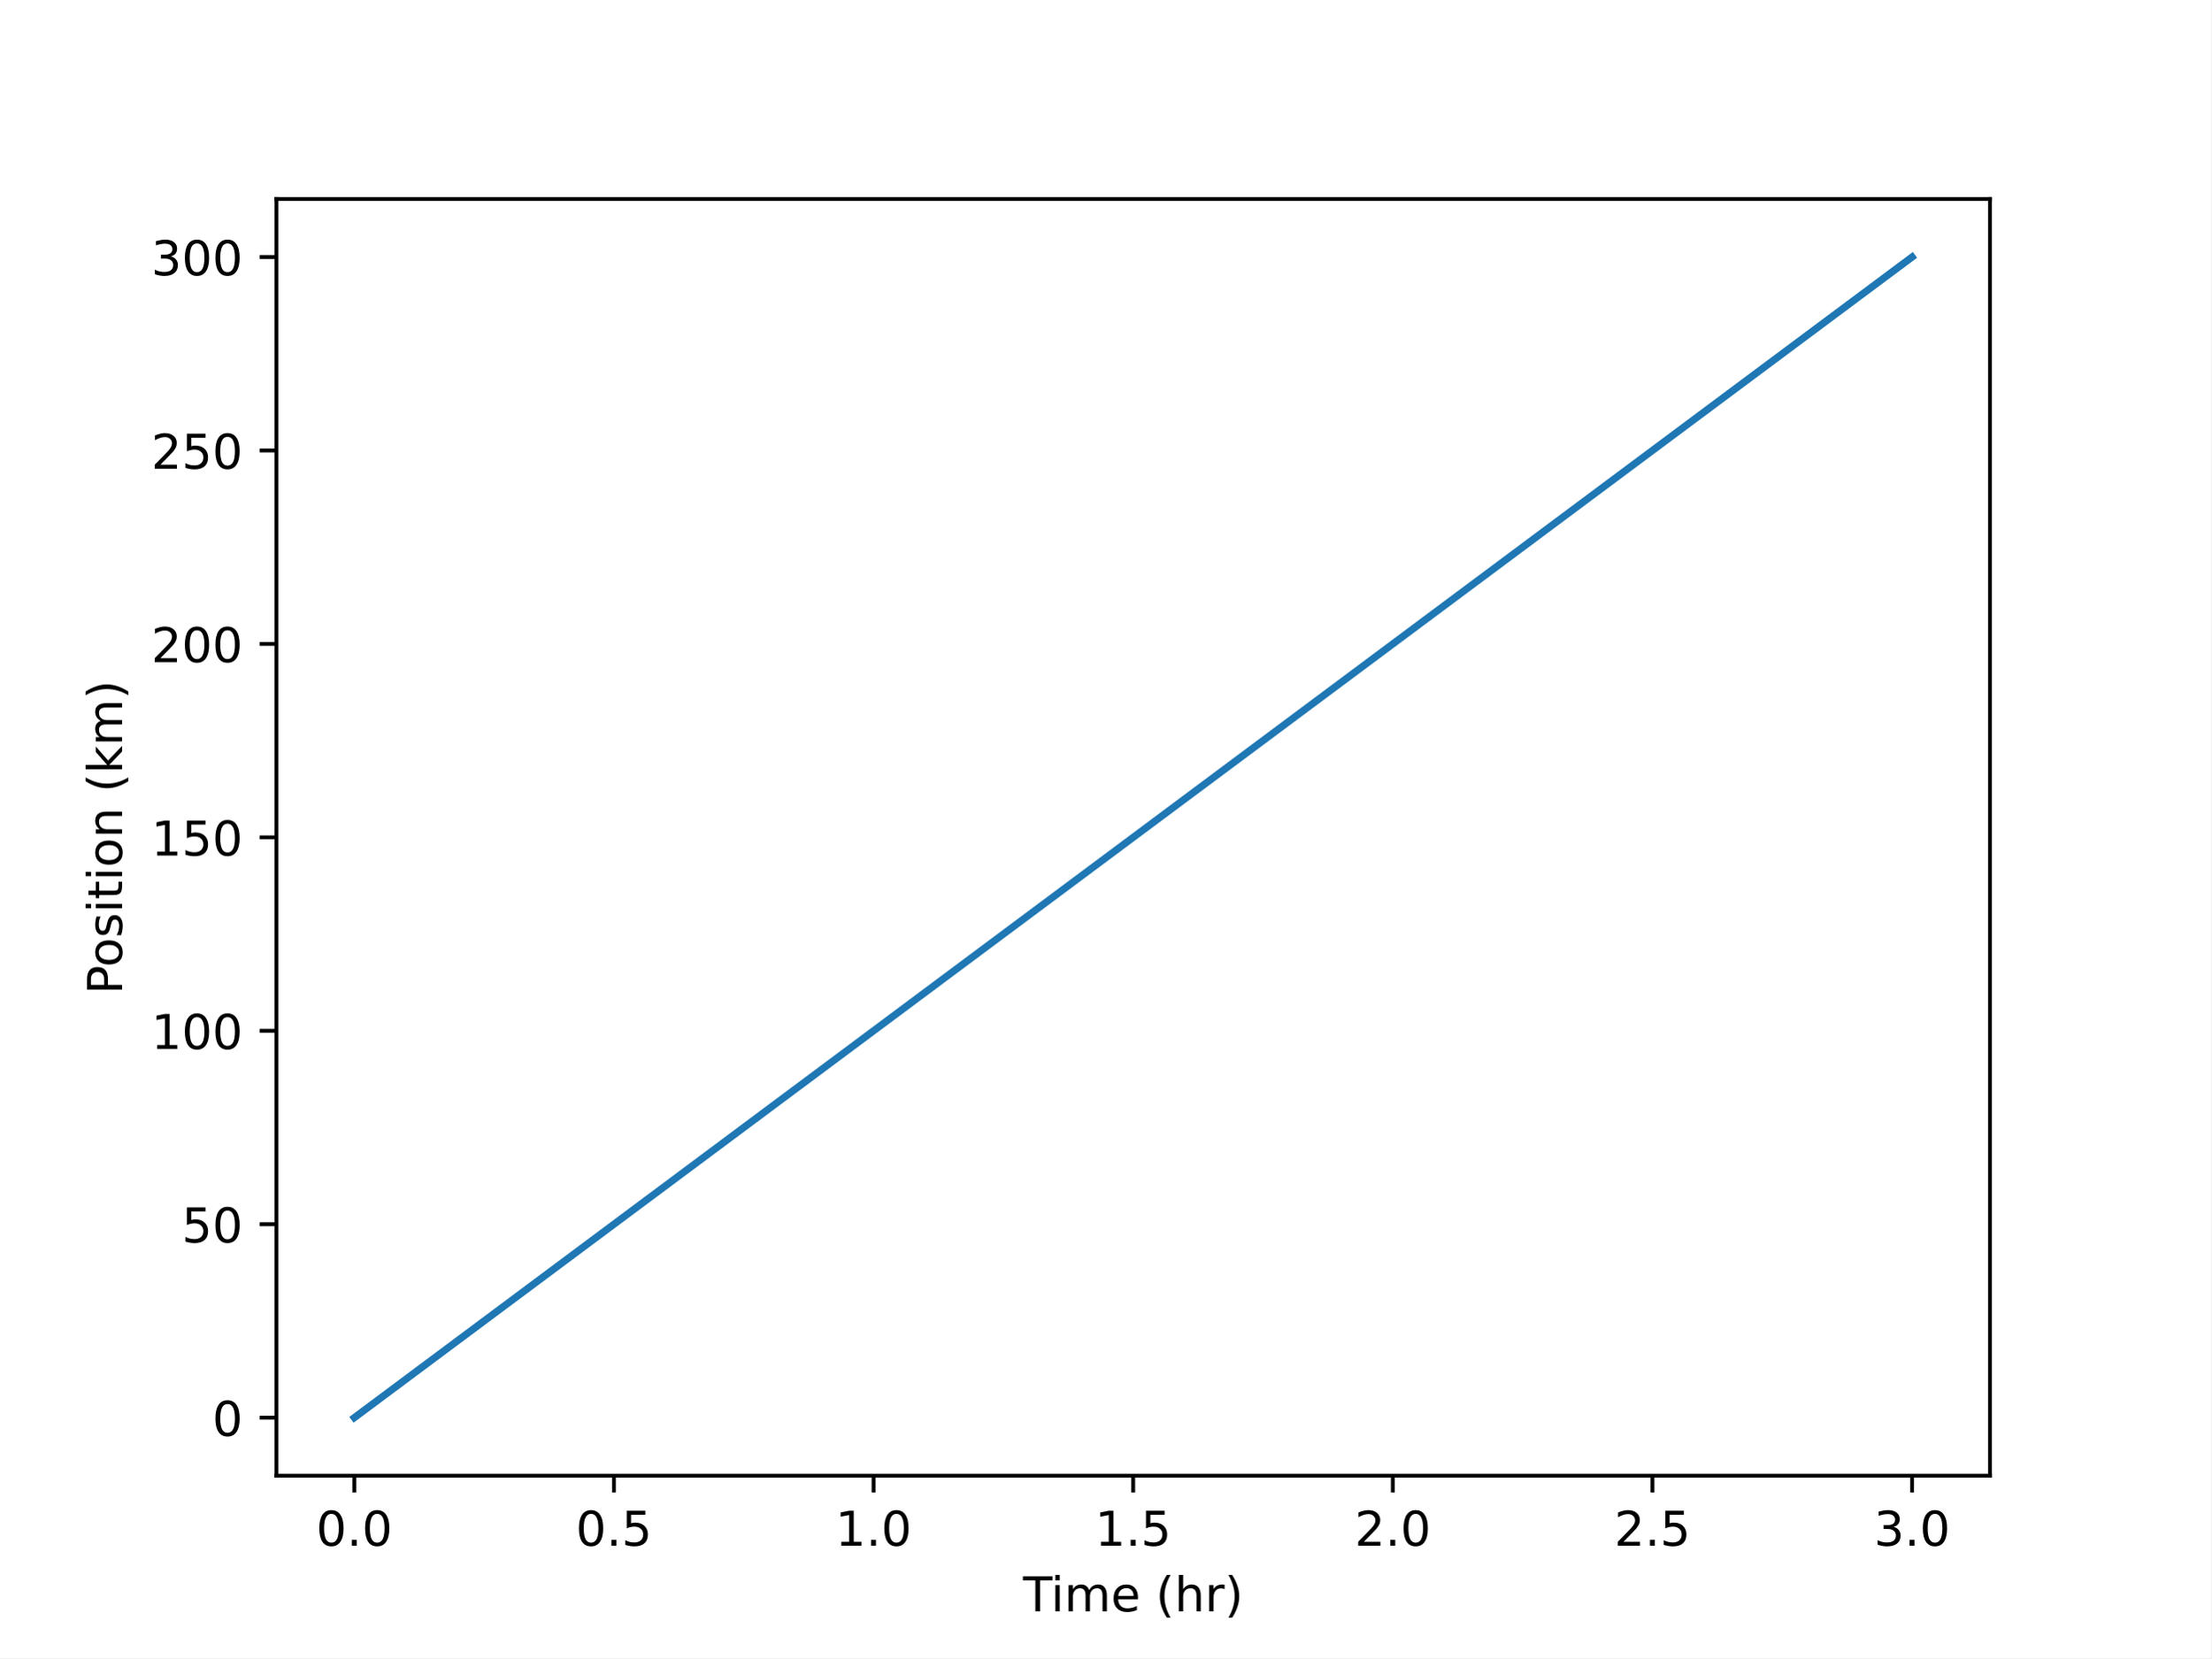
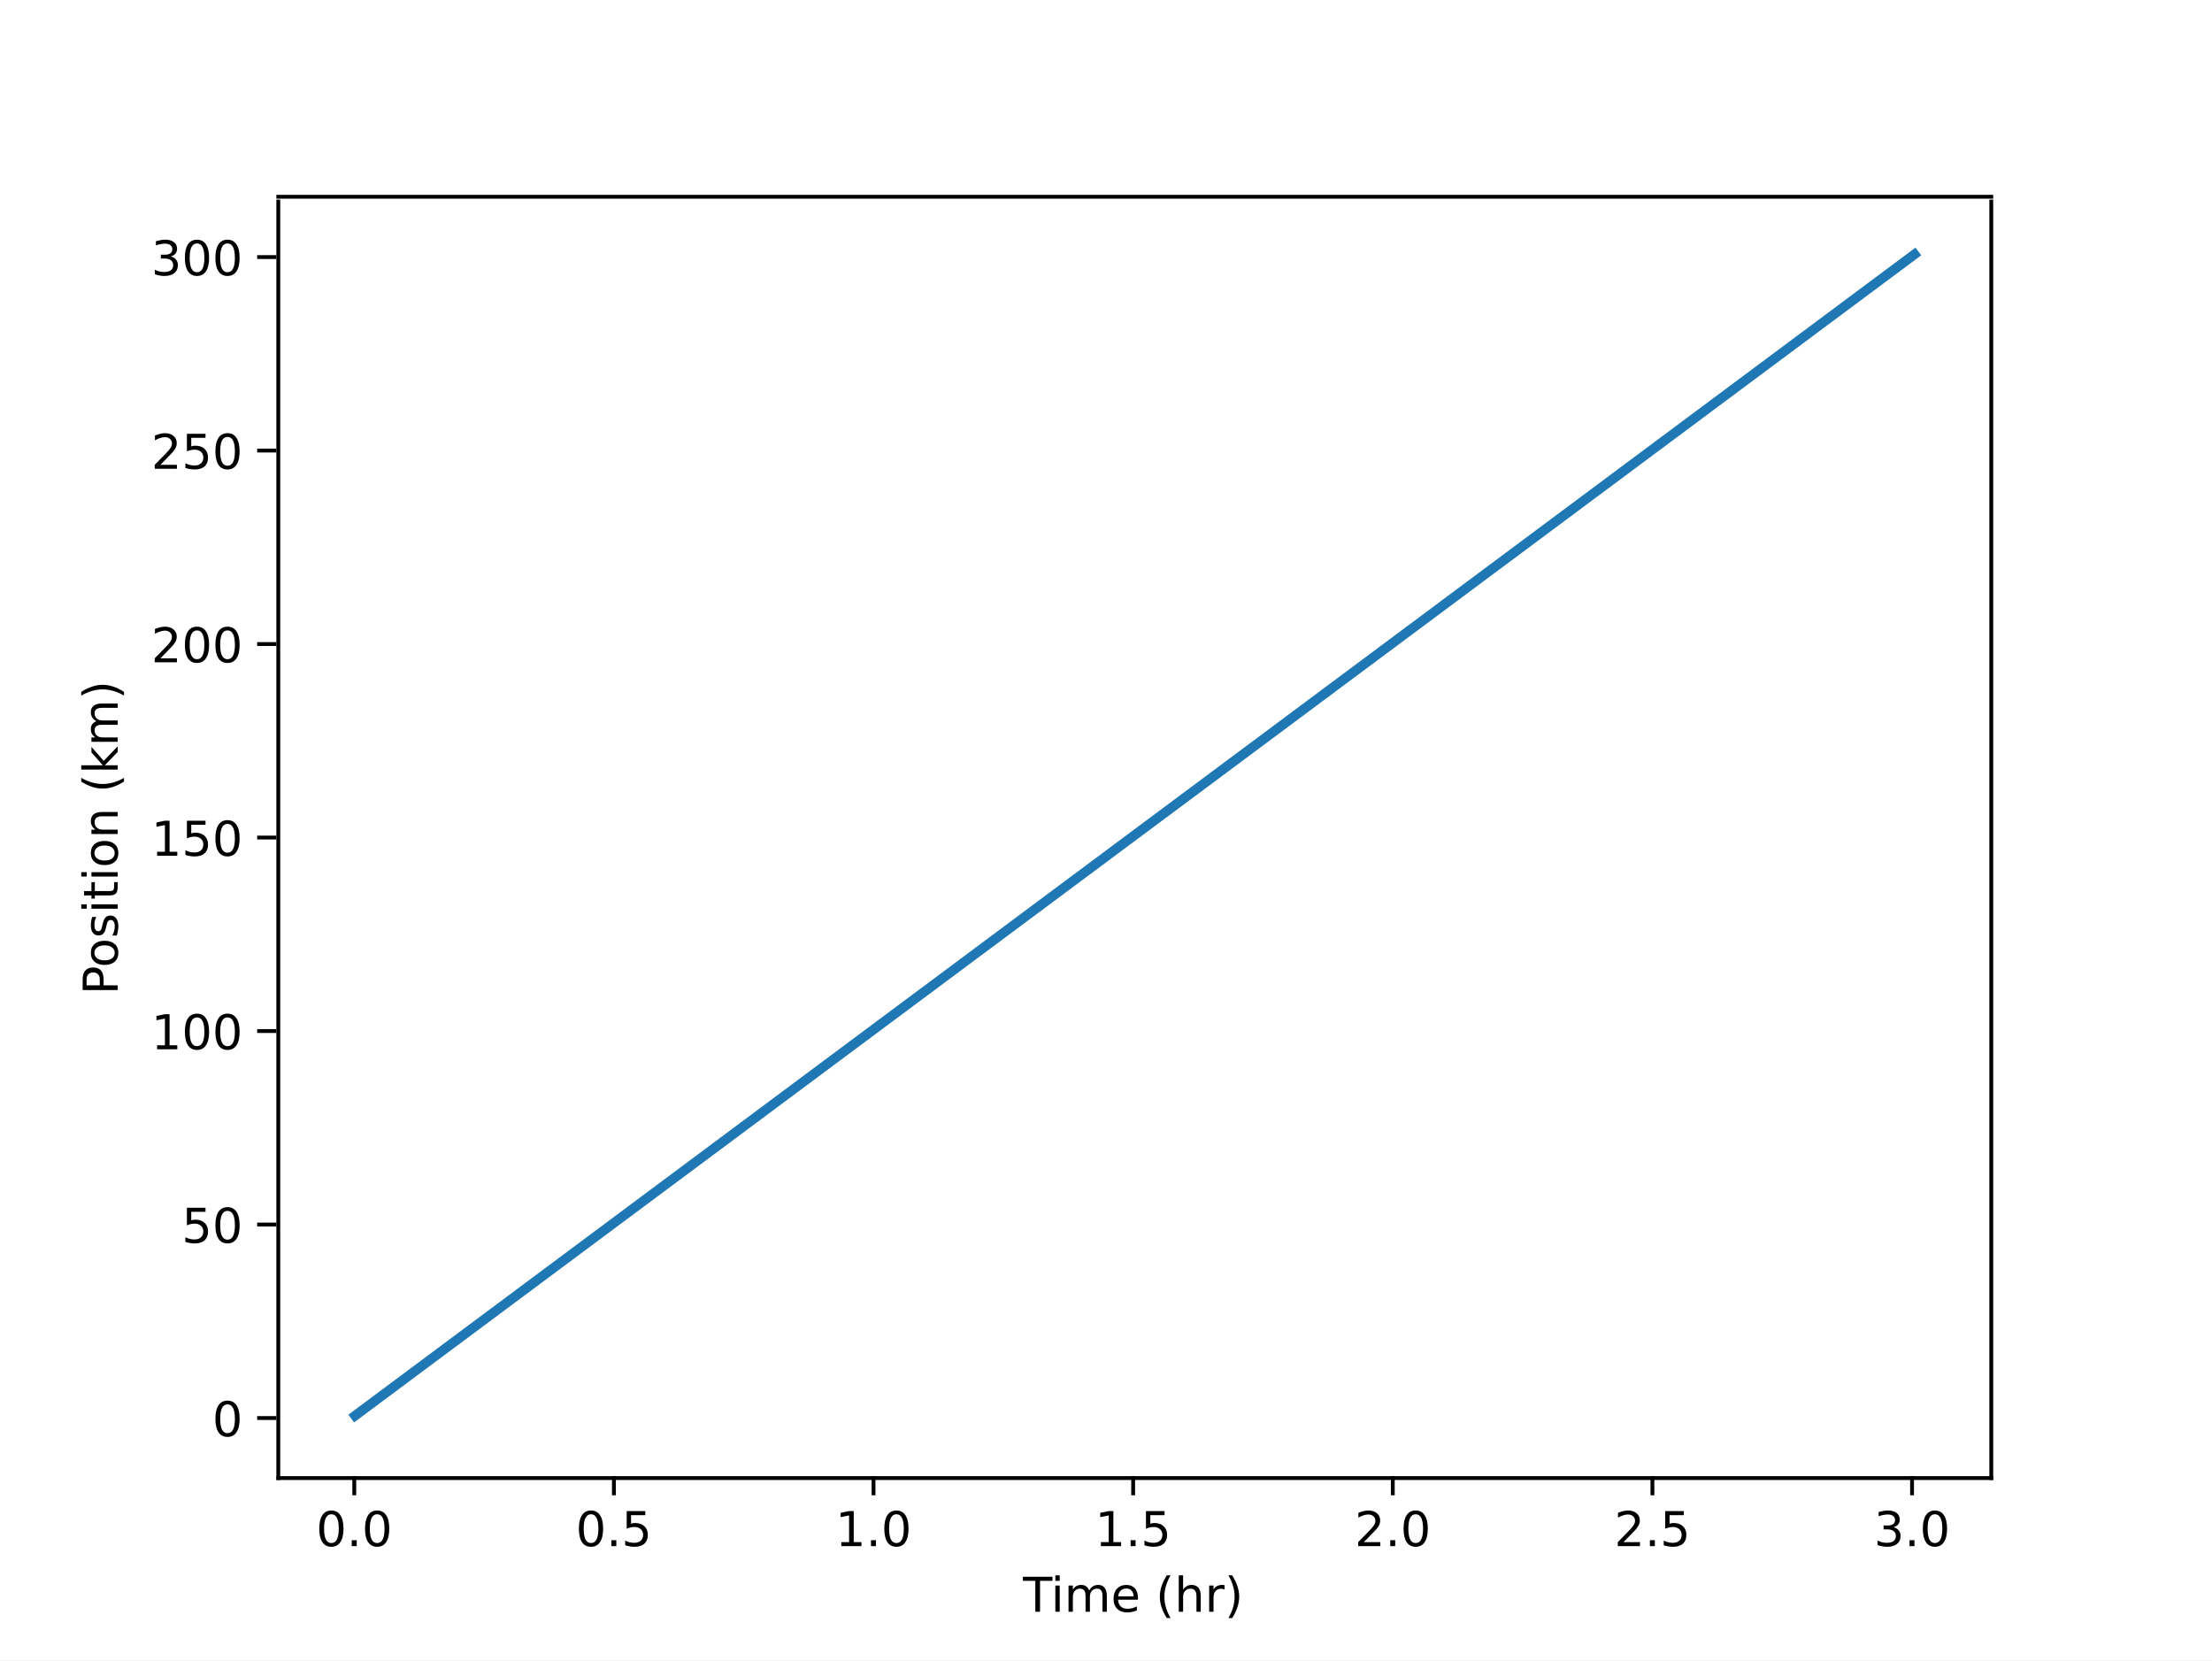
- <svg xmlns="http://www.w3.org/2000/svg" xmlns:xlink="http://www.w3.org/1999/xlink" height="345.6pt" version="1.1" viewBox="0 0 460.8 345.6" width="460.8pt">
-   <g id="figure_1">
-     <g id="patch_1">
-       <path d="M 0 345.6  L 460.8 345.6  L 460.8 0  L 0 0  z " style="fill:#ffffff;" />
-     </g>
-     <g id="axes_1">
-       <g id="patch_2">
-         <path d="M 57.6 307.584  L 414.72 307.584  L 414.72 41.472  L 57.6 41.472  z " style="fill:#ffffff;" />
-       </g>
-       <g id="matplotlib.axis_1">
-         <g id="xtick_1">
-           <g id="line2d_1">
-             <defs>
-               <path d="M 0 0  L 0 3.5  " id="m63582ffdee" style="stroke:#000000;stroke-width:0.8;" />
-             </defs>
-             <g>
-               <use style="stroke:#000000;stroke-width:0.8;" x="73.833" xlink:href="#m63582ffdee" y="307.584" />
-             </g>
-           </g>
-           <g id="text_1">
-             <text style="font-family:DejaVu Sans;font-size:10px;font-style:normal;font-weight:normal;text-anchor:middle;" transform="rotate(-0, 73.83273, 322.1824)" x="73.833" y="322.182">0.0</text>
-           </g>
-         </g>
-         <g id="xtick_2">
-           <g id="line2d_2">
-             <g>
-               <use style="stroke:#000000;stroke-width:0.8;" x="127.942" xlink:href="#m63582ffdee" y="307.584" />
-             </g>
-           </g>
-           <g id="text_2">
-             <text style="font-family:DejaVu Sans;font-size:10px;font-style:normal;font-weight:normal;text-anchor:middle;" transform="rotate(-0, 127.9418, 322.1824)" x="127.942" y="322.182">0.5</text>
-           </g>
-         </g>
-         <g id="xtick_3">
-           <g id="line2d_3">
-             <g>
-               <use style="stroke:#000000;stroke-width:0.8;" x="182.051" xlink:href="#m63582ffdee" y="307.584" />
-             </g>
-           </g>
-           <g id="text_3">
-             <text style="font-family:DejaVu Sans;font-size:10px;font-style:normal;font-weight:normal;text-anchor:middle;" transform="rotate(-0, 182.0509, 322.1824)" x="182.051" y="322.182">1.0</text>
-           </g>
-         </g>
-         <g id="xtick_4">
-           <g id="line2d_4">
-             <g>
-               <use style="stroke:#000000;stroke-width:0.8;" x="236.16" xlink:href="#m63582ffdee" y="307.584" />
-             </g>
-           </g>
-           <g id="text_4">
-             <text style="font-family:DejaVu Sans;font-size:10px;font-style:normal;font-weight:normal;text-anchor:middle;" transform="rotate(-0, 236.16, 322.1824)" x="236.16" y="322.182">1.5</text>
-           </g>
-         </g>
-         <g id="xtick_5">
-           <g id="line2d_5">
-             <g>
-               <use style="stroke:#000000;stroke-width:0.8;" x="290.269" xlink:href="#m63582ffdee" y="307.584" />
-             </g>
-           </g>
-           <g id="text_5">
-             <text style="font-family:DejaVu Sans;font-size:10px;font-style:normal;font-weight:normal;text-anchor:middle;" transform="rotate(-0, 290.2691, 322.1824)" x="290.269" y="322.182">2.0</text>
-           </g>
-         </g>
-         <g id="xtick_6">
-           <g id="line2d_6">
-             <g>
-               <use style="stroke:#000000;stroke-width:0.8;" x="344.378" xlink:href="#m63582ffdee" y="307.584" />
-             </g>
-           </g>
-           <g id="text_6">
-             <text style="font-family:DejaVu Sans;font-size:10px;font-style:normal;font-weight:normal;text-anchor:middle;" transform="rotate(-0, 344.3782, 322.1824)" x="344.378" y="322.182">2.5</text>
-           </g>
-         </g>
-         <g id="xtick_7">
-           <g id="line2d_7">
-             <g>
-               <use style="stroke:#000000;stroke-width:0.8;" x="398.487" xlink:href="#m63582ffdee" y="307.584" />
-             </g>
-           </g>
-           <g id="text_7">
-             <text style="font-family:DejaVu Sans;font-size:10px;font-style:normal;font-weight:normal;text-anchor:middle;" transform="rotate(-0, 398.4873, 322.1824)" x="398.487" y="322.182">3.0</text>
-           </g>
-         </g>
-         <g id="text_8">
-           <text style="font-family:DejaVu Sans;font-size:10px;font-style:normal;font-weight:normal;text-anchor:middle;" transform="rotate(-0, 236.16, 335.8606)" x="236.16" y="335.861">Time (hr)</text>
-         </g>
-       </g>
-       <g id="matplotlib.axis_2">
-         <g id="ytick_1">
-           <g id="line2d_8">
-             <defs>
-               <path d="M 0 0  L -3.5 0  " id="m99349d7480" style="stroke:#000000;stroke-width:0.8;" />
-             </defs>
-             <g>
-               <use style="stroke:#000000;stroke-width:0.8;" x="57.6" xlink:href="#m99349d7480" y="295.488" />
-             </g>
-           </g>
-           <g id="text_9">
-             <text style="font-family:DejaVu Sans;font-size:10px;font-style:normal;font-weight:normal;text-anchor:end;" transform="rotate(-0, 50.6, 299.2872)" x="50.6" y="299.287">0</text>
-           </g>
-         </g>
-         <g id="ytick_2">
-           <g id="line2d_9">
-             <g>
-               <use style="stroke:#000000;stroke-width:0.8;" x="57.6" xlink:href="#m99349d7480" y="255.168" />
-             </g>
-           </g>
-           <g id="text_10">
-             <text style="font-family:DejaVu Sans;font-size:10px;font-style:normal;font-weight:normal;text-anchor:end;" transform="rotate(-0, 50.6, 258.9672)" x="50.6" y="258.967">50</text>
-           </g>
-         </g>
-         <g id="ytick_3">
-           <g id="line2d_10">
-             <g>
-               <use style="stroke:#000000;stroke-width:0.8;" x="57.6" xlink:href="#m99349d7480" y="214.848" />
-             </g>
-           </g>
-           <g id="text_11">
-             <text style="font-family:DejaVu Sans;font-size:10px;font-style:normal;font-weight:normal;text-anchor:end;" transform="rotate(-0, 50.6, 218.6472)" x="50.6" y="218.647">100</text>
-           </g>
-         </g>
-         <g id="ytick_4">
-           <g id="line2d_11">
-             <g>
-               <use style="stroke:#000000;stroke-width:0.8;" x="57.6" xlink:href="#m99349d7480" y="174.528" />
-             </g>
-           </g>
-           <g id="text_12">
-             <text style="font-family:DejaVu Sans;font-size:10px;font-style:normal;font-weight:normal;text-anchor:end;" transform="rotate(-0, 50.6, 178.3272)" x="50.6" y="178.327">150</text>
-           </g>
-         </g>
-         <g id="ytick_5">
-           <g id="line2d_12">
-             <g>
-               <use style="stroke:#000000;stroke-width:0.8;" x="57.6" xlink:href="#m99349d7480" y="134.208" />
-             </g>
-           </g>
-           <g id="text_13">
-             <text style="font-family:DejaVu Sans;font-size:10px;font-style:normal;font-weight:normal;text-anchor:end;" transform="rotate(-0, 50.6, 138.0072)" x="50.6" y="138.007">200</text>
-           </g>
-         </g>
-         <g id="ytick_6">
-           <g id="line2d_13">
-             <g>
-               <use style="stroke:#000000;stroke-width:0.8;" x="57.6" xlink:href="#m99349d7480" y="93.888" />
-             </g>
-           </g>
-           <g id="text_14">
-             <text style="font-family:DejaVu Sans;font-size:10px;font-style:normal;font-weight:normal;text-anchor:end;" transform="rotate(-0, 50.6, 97.68722)" x="50.6" y="97.687">250</text>
-           </g>
-         </g>
-         <g id="ytick_7">
-           <g id="line2d_14">
-             <g>
-               <use style="stroke:#000000;stroke-width:0.8;" x="57.6" xlink:href="#m99349d7480" y="53.568" />
-             </g>
-           </g>
-           <g id="text_15">
-             <text style="font-family:DejaVu Sans;font-size:10px;font-style:normal;font-weight:normal;text-anchor:end;" transform="rotate(-0, 50.6, 57.36722)" x="50.6" y="57.367">300</text>
-           </g>
-         </g>
-         <g id="text_16">
-           <text style="font-family:DejaVu Sans;font-size:10px;font-style:normal;font-weight:normal;text-anchor:middle;" transform="rotate(-90, 25.43281, 174.528)" x="25.433" y="174.528">Position (km)</text>
-         </g>
-       </g>
-       <g id="line2d_15">
-         <path clip-path="url(#peb8f5bb3c7)" d="M 73.833 295.488  L 182.051 214.848  L 290.269 134.208  L 398.487 53.568  " style="fill:none;stroke:#1f77b4;stroke-linecap:square;stroke-width:1.5;" />
-       </g>
-       <g id="patch_3">
-         <path d="M 57.6 307.584  L 57.6 41.472  " style="fill:none;stroke:#000000;stroke-linecap:square;stroke-linejoin:miter;stroke-width:0.8;" />
-       </g>
-       <g id="patch_4">
-         <path d="M 414.72 307.584  L 414.72 41.472  " style="fill:none;stroke:#000000;stroke-linecap:square;stroke-linejoin:miter;stroke-width:0.8;" />
-       </g>
-       <g id="patch_5">
-         <path d="M 57.6 307.584  L 414.72 307.584  " style="fill:none;stroke:#000000;stroke-linecap:square;stroke-linejoin:miter;stroke-width:0.8;" />
-       </g>
-       <g id="patch_6">
-         <path d="M 57.6 41.472  L 414.72 41.472  " style="fill:none;stroke:#000000;stroke-linecap:square;stroke-linejoin:miter;stroke-width:0.8;" />
-       </g>
-     </g>
-   </g>
+ <svg xmlns="http://www.w3.org/2000/svg" xmlns:xlink="http://www.w3.org/1999/xlink" width="461pt" height="346pt" version="1.1" viewBox="0 0 461 346">
+   <path d="m0 346h461v-346h-461z" fill="#ffffff" />
+   <path d="m58 308h357v-266h-357z" fill="#ffffff" />
  <defs>
-     <clipPath id="peb8f5bb3c7">
-       <rect height="266.112" width="357.12" x="57.6" y="41.472" />
+     <path id="b" d="m0 0v4" stroke="#000" stroke-width=".8" />
+     <path id="a" d="m0 0h-4" stroke="#000" stroke-width=".8" />
+     <clipPath id="c">
+       <rect x="58" y="41" width="357" height="266" />
    </clipPath>
  </defs>
+   <use x="73.833" y="307.584" stroke="#000" stroke-width=".8" xlink:href="#b" />
+   <text x="73.833" y="322.182" font-family="DejaVu Sans" font-size="10px" text-anchor="middle">0.0</text>
+   <use x="127.942" y="307.584" stroke="#000" stroke-width=".8" xlink:href="#b" />
+   <text x="127.942" y="322.182" font-family="DejaVu Sans" font-size="10px" text-anchor="middle">0.5</text>
+   <use x="182.051" y="307.584" stroke="#000" stroke-width=".8" xlink:href="#b" />
+   <text x="182.051" y="322.182" font-family="DejaVu Sans" font-size="10px" text-anchor="middle">1.0</text>
+   <use x="236.16" y="307.584" stroke="#000" stroke-width=".8" xlink:href="#b" />
+   <text x="236.16" y="322.182" font-family="DejaVu Sans" font-size="10px" text-anchor="middle">1.5</text>
+   <use x="290.269" y="307.584" stroke="#000" stroke-width=".8" xlink:href="#b" />
+   <text x="290.269" y="322.182" font-family="DejaVu Sans" font-size="10px" text-anchor="middle">2.0</text>
+   <use x="344.378" y="307.584" stroke="#000" stroke-width=".8" xlink:href="#b" />
+   <text x="344.378" y="322.182" font-family="DejaVu Sans" font-size="10px" text-anchor="middle">2.5</text>
+   <use x="398.487" y="307.584" stroke="#000" stroke-width=".8" xlink:href="#b" />
+   <text x="398.487" y="322.182" font-family="DejaVu Sans" font-size="10px" text-anchor="middle">3.0</text>
+   <text x="236.16" y="335.861" font-family="DejaVu Sans" font-size="10px" text-anchor="middle">Time (hr)</text>
+   <use x="57.6" y="295.488" stroke="#000" stroke-width=".8" xlink:href="#a" />
+   <text x="50.6" y="299.287" font-family="DejaVu Sans" font-size="10px" text-anchor="end">0</text>
+   <use x="57.6" y="255.168" stroke="#000" stroke-width=".8" xlink:href="#a" />
+   <text x="50.6" y="258.967" font-family="DejaVu Sans" font-size="10px" text-anchor="end">50</text>
+   <use x="57.6" y="214.848" stroke="#000" stroke-width=".8" xlink:href="#a" />
+   <text x="50.6" y="218.647" font-family="DejaVu Sans" font-size="10px" text-anchor="end">100</text>
+   <use x="57.6" y="174.528" stroke="#000" stroke-width=".8" xlink:href="#a" />
+   <text x="50.6" y="178.327" font-family="DejaVu Sans" font-size="10px" text-anchor="end">150</text>
+   <use x="57.6" y="134.208" stroke="#000" stroke-width=".8" xlink:href="#a" />
+   <text x="50.6" y="138.007" font-family="DejaVu Sans" font-size="10px" text-anchor="end">200</text>
+   <use x="57.6" y="93.888" stroke="#000" stroke-width=".8" xlink:href="#a" />
+   <text x="50.6" y="97.687" font-family="DejaVu Sans" font-size="10px" text-anchor="end">250</text>
+   <use x="57.6" y="53.568" stroke="#000" stroke-width=".8" xlink:href="#a" />
+   <text x="50.6" y="57.367" font-family="DejaVu Sans" font-size="10px" text-anchor="end">300</text>
+   <text transform="rotate(-90 25 175)" x="25.433" y="174.528" font-family="DejaVu Sans" font-size="10px" text-anchor="middle">Position (km)</text>
+   <path d="m74 295 325-242" clip-path="url(#c)" fill="none" stroke="#1f77b4" stroke-linecap="square" stroke-width="2" />
+   <path d="m58 308v-266" fill="none" stroke="#000" stroke-linecap="square" stroke-width=".8" />
+   <path d="m415 308v-266" fill="none" stroke="#000" stroke-linecap="square" stroke-width=".8" />
+   <path d="m58 308h357" fill="none" stroke="#000" stroke-linecap="square" stroke-width=".8" />
+   <path d="m58 41h357" fill="none" stroke="#000" stroke-linecap="square" stroke-width=".8" />
</svg>
